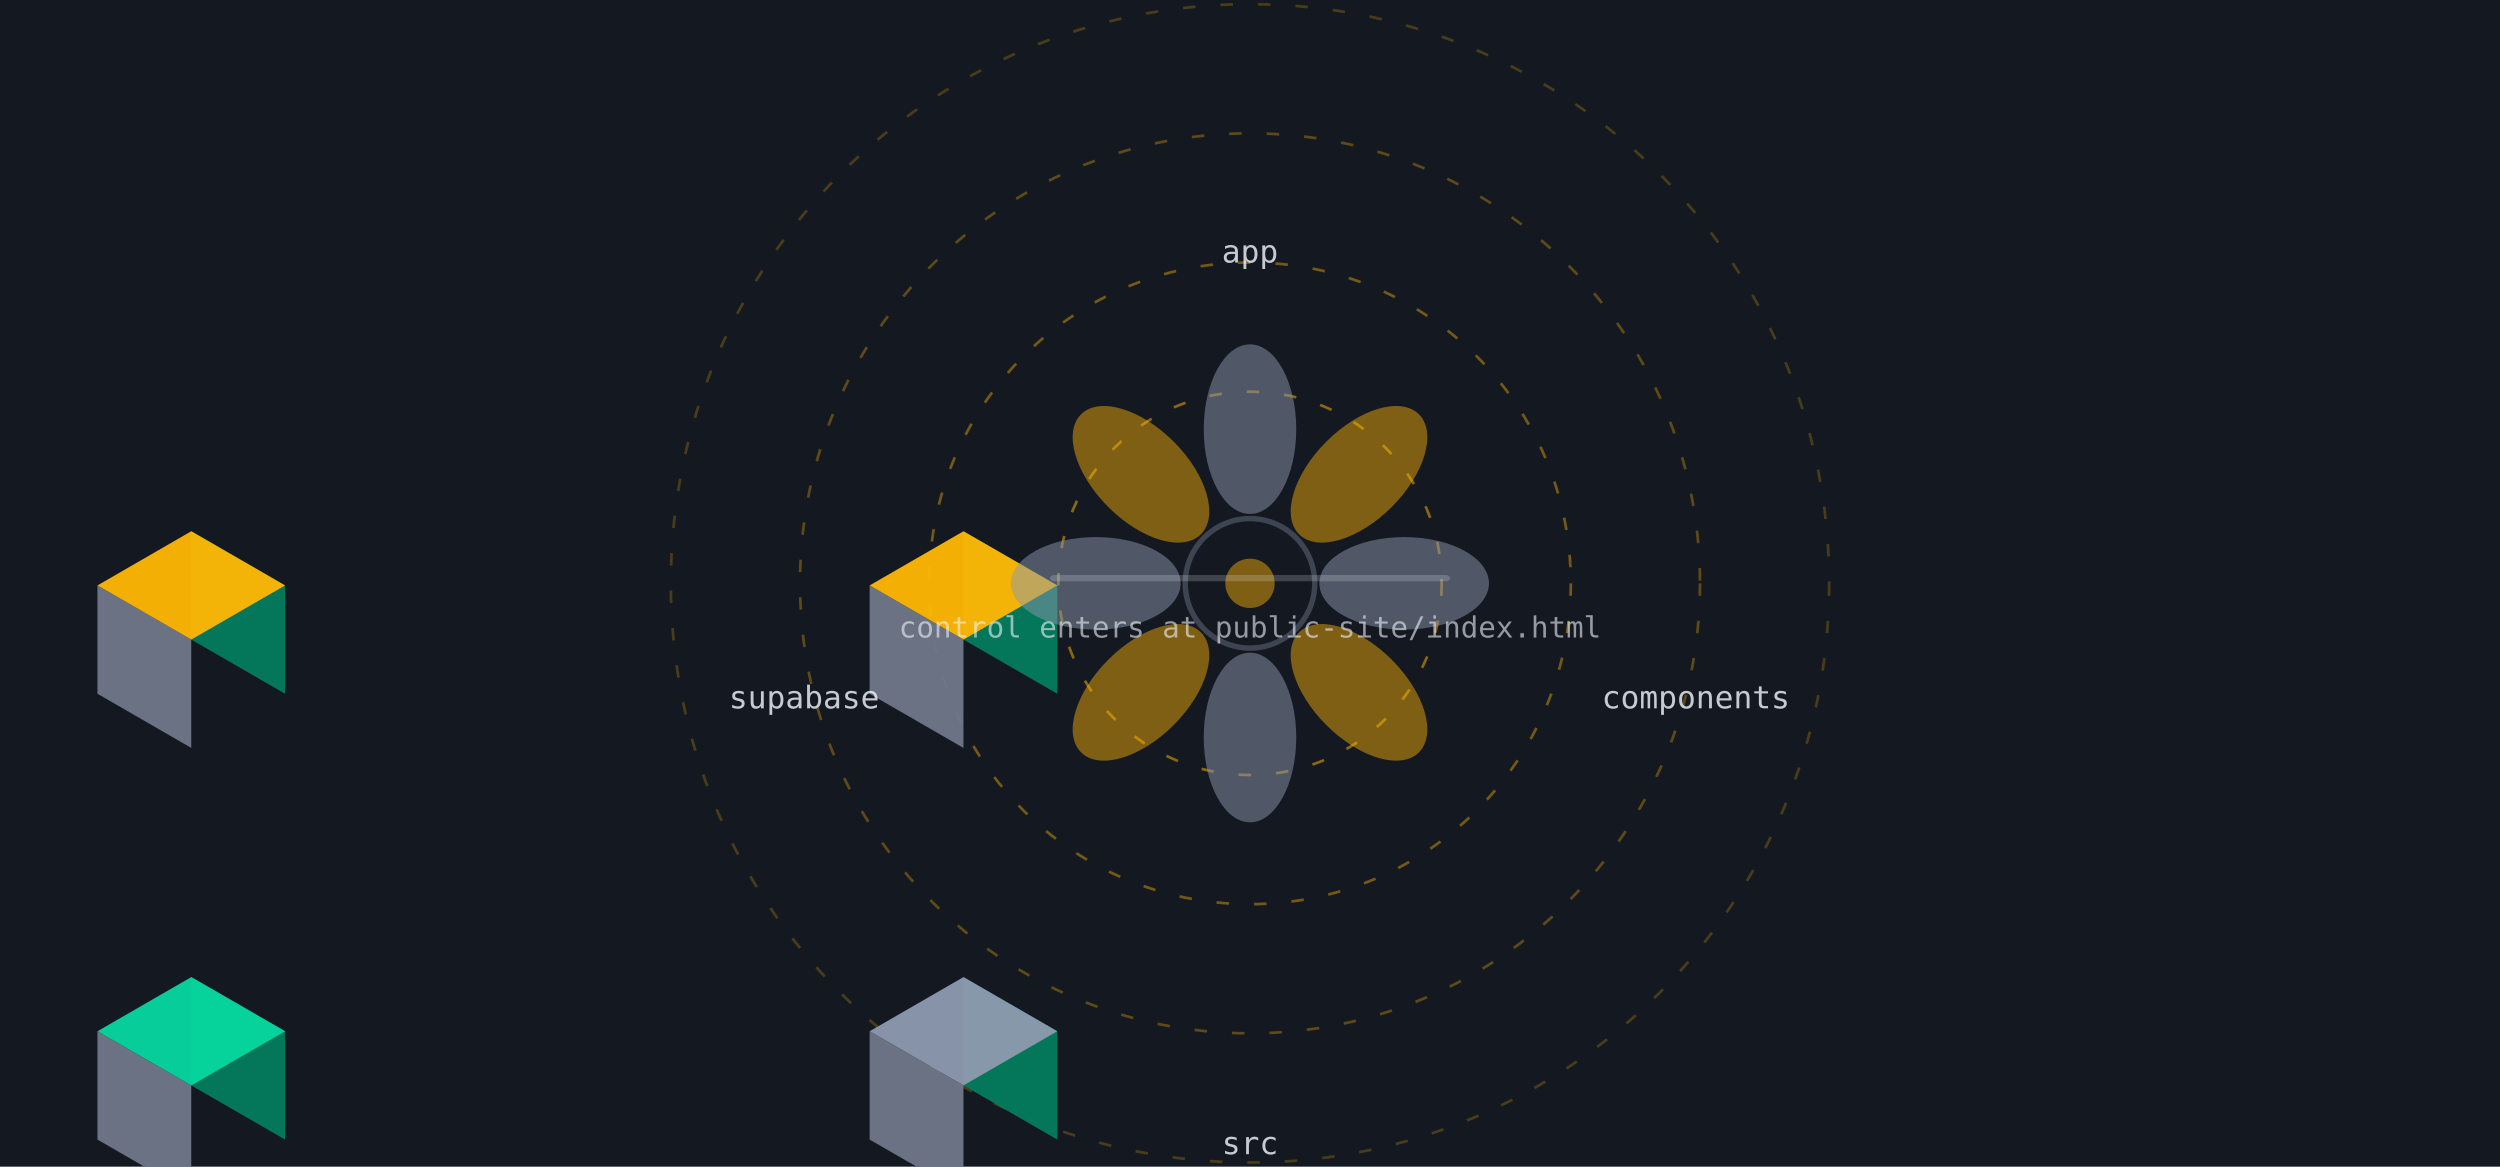
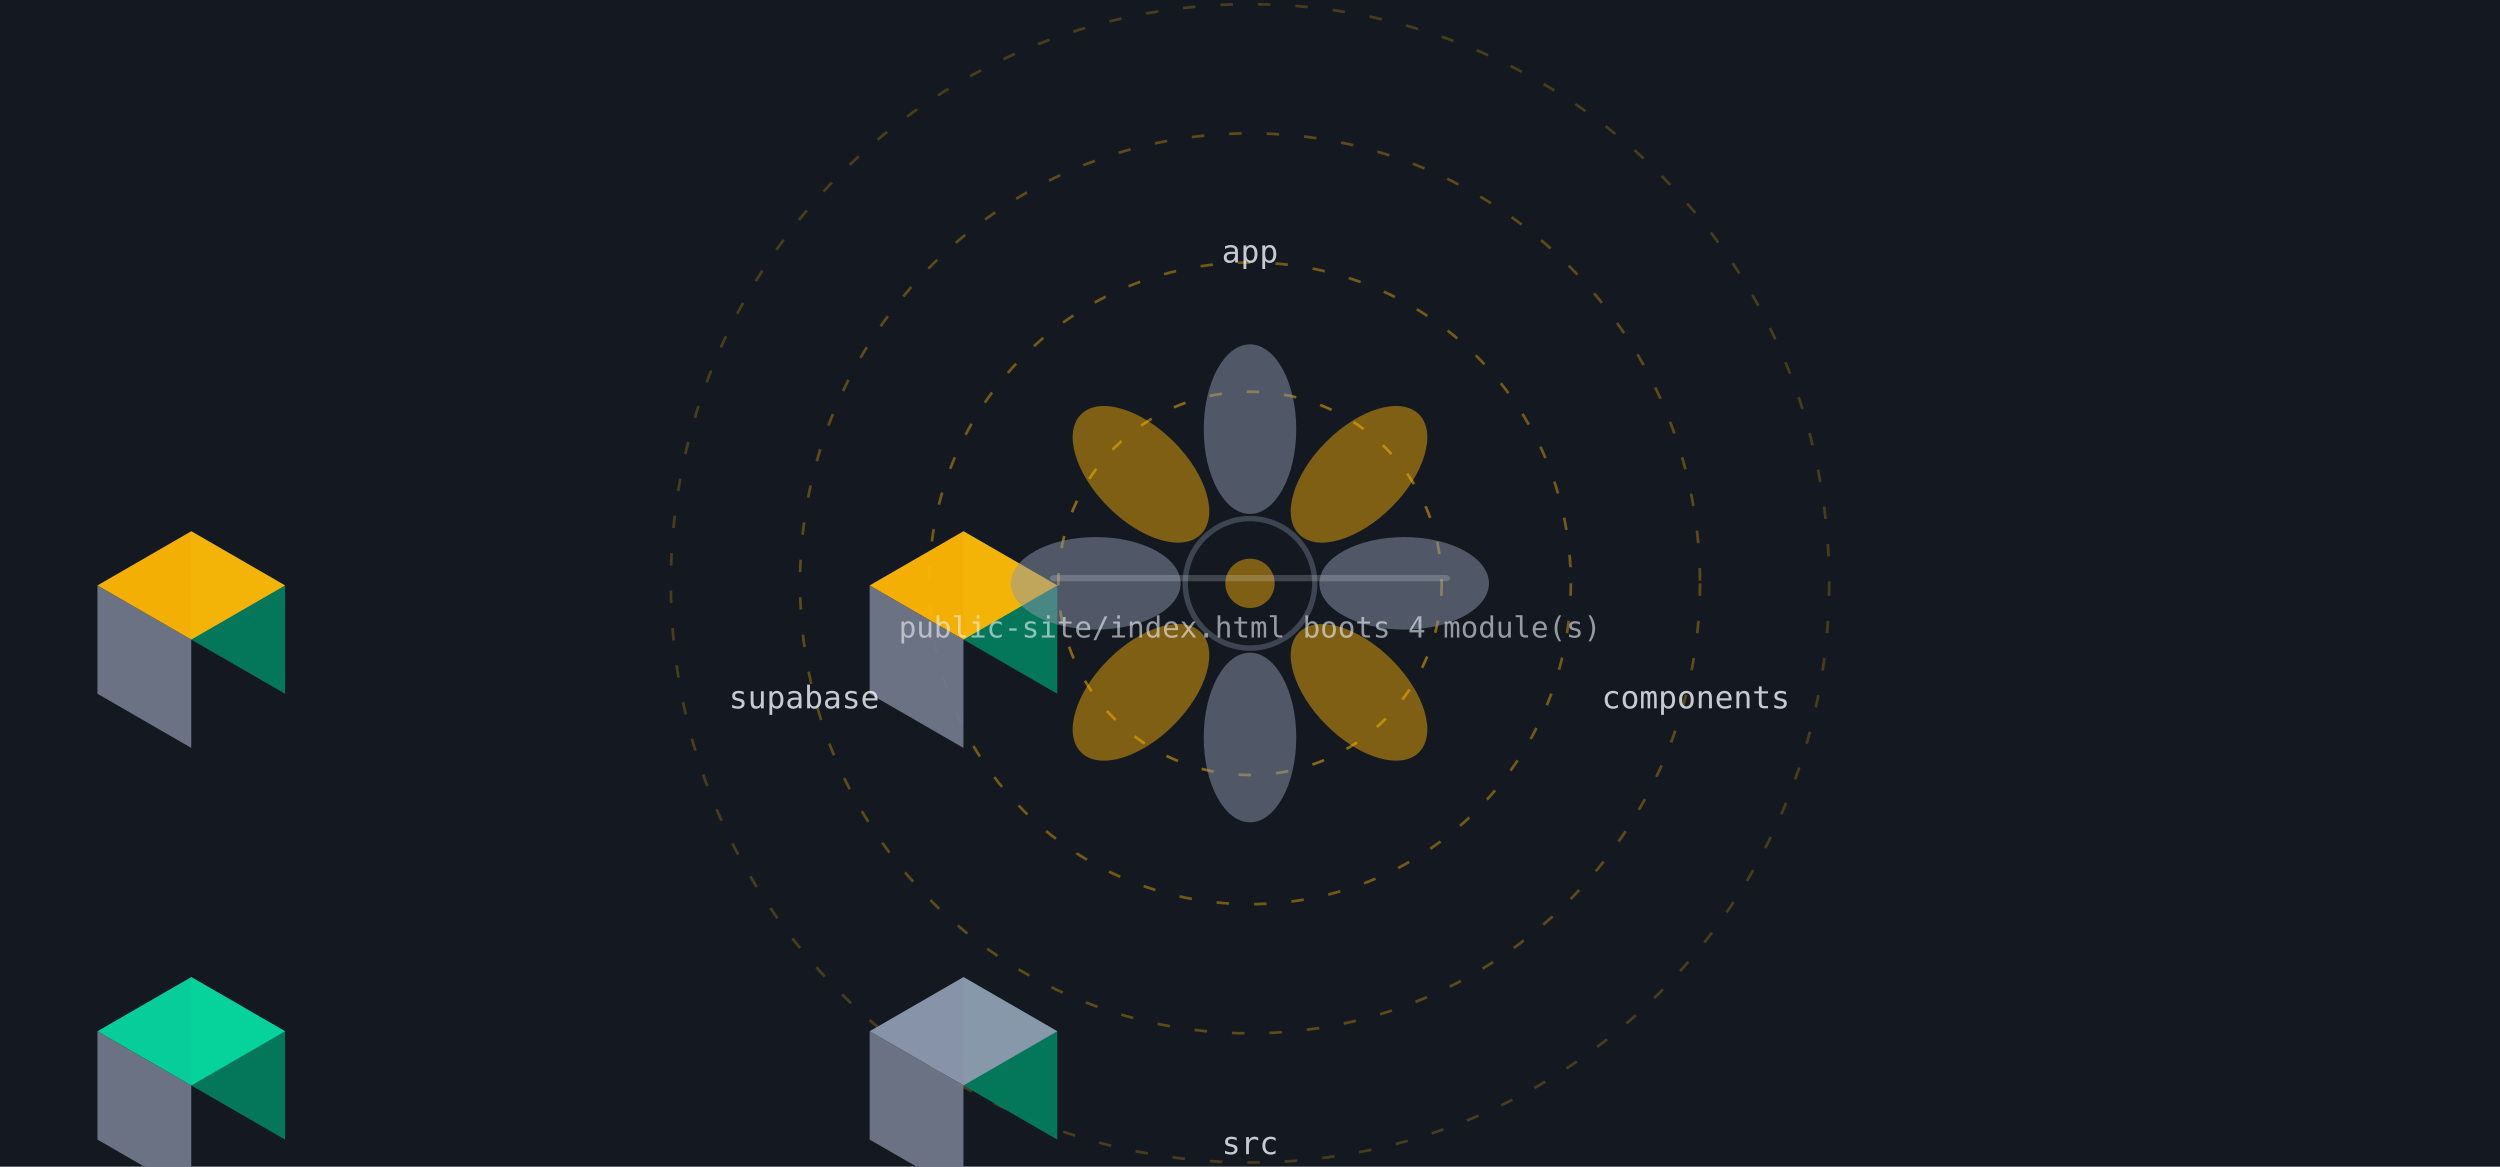
<svg xmlns="http://www.w3.org/2000/svg" viewBox="0 0 1200 560" width="1200" height="560" role="img" aria-label="luvstories workflow">
  <rect width="1200" height="560" fill="#141821" />
  <defs>
    <linearGradient id="gk" x1="0" y1="0" x2="1" y2="1">
      <stop offset="0%" stop-color="#ffb703" />
      <stop offset="100%" stop-color="#8d99ae" />
    </linearGradient>
  </defs>
  <circle cx="600.00" cy="280.00" r="92.00" fill="none" stroke="rgba(255,183,3,0.500)" stroke-width="1.30" opacity="1.00" stroke-dasharray="6 12" />
  <circle cx="600.00" cy="280.00" r="154.00" fill="none" stroke="rgba(255,183,3,0.410)" stroke-width="1.30" opacity="1.00" stroke-dasharray="6 12" />
  <circle cx="600.00" cy="280.00" r="216.00" fill="none" stroke="rgba(255,183,3,0.320)" stroke-width="1.30" opacity="1.00" stroke-dasharray="6 12" />
  <circle cx="600.00" cy="280.00" r="278.00" fill="none" stroke="rgba(255,183,3,0.230)" stroke-width="1.30" opacity="1.00" stroke-dasharray="6 12" />
  <polygon points="462.46,307.00 507.49,333.00 507.49,281.00 462.46,255.00" fill="#037c5d" opacity="0.95" />
  <polygon points="417.42,333.00 462.46,359.00 462.46,307.00 417.42,281.00" fill="#6e7788" opacity="0.95" />
  <polygon points="462.46,255.00 507.49,281.00 462.46,307.00 417.42,281.00" fill="#ffb703" opacity="0.95" />
  <text x="600" y="126" font-family="ui-monospace,Menlo,monospace" font-size="15" fill="rgba(238,241,246,0.820)" text-anchor="middle">app</text>
  <polygon points="462.46,521.00 507.49,547.00 507.49,495.00 462.46,469.00" fill="#037c5d" opacity="0.95" />
  <polygon points="417.42,547.00 462.46,573.00 462.46,521.00 417.42,495.00" fill="#6e7788" opacity="0.95" />
  <polygon points="462.46,469.00 507.49,495.00 462.46,521.00 417.42,495.00" fill="#8d99ae" opacity="0.95" />
  <text x="814" y="340" font-family="ui-monospace,Menlo,monospace" font-size="15" fill="rgba(238,241,246,0.820)" text-anchor="middle">components</text>
  <polygon points="91.80,521.00 136.83,547.00 136.83,495.00 91.80,469.00" fill="#037c5d" opacity="0.95" />
  <polygon points="46.77,547.00 91.80,573.00 91.80,521.00 46.77,495.00" fill="#6e7788" opacity="0.95" />
  <polygon points="91.80,469.00 136.83,495.00 91.80,521.00 46.77,495.00" fill="#06d6a0" opacity="0.95" />
  <text x="600" y="554" font-family="ui-monospace,Menlo,monospace" font-size="15" fill="rgba(238,241,246,0.820)" text-anchor="middle">src</text>
  <polygon points="91.80,307.00 136.83,333.00 136.83,281.00 91.80,255.00" fill="#037c5d" opacity="0.95" />
  <polygon points="46.77,333.00 91.80,359.00 91.80,307.00 46.77,281.00" fill="#6e7788" opacity="0.95" />
  <polygon points="91.80,255.00 136.83,281.00 91.80,307.00 46.77,281.00" fill="#ffb703" opacity="0.95" />
  <text x="386" y="340" font-family="ui-monospace,Menlo,monospace" font-size="15" fill="rgba(238,241,246,0.820)" text-anchor="middle">supabase</text>
  <ellipse cx="600.00" cy="206.00" rx="22.20" ry="40.70" fill="rgba(141,153,174,0.500)" opacity="1.00" transform="rotate(0.0 600.00 206.00)" />
  <ellipse cx="652.33" cy="227.67" rx="22.20" ry="40.70" fill="rgba(255,183,3,0.450)" opacity="1.00" transform="rotate(45.0 652.33 227.67)" />
  <ellipse cx="674.00" cy="280.00" rx="22.20" ry="40.70" fill="rgba(141,153,174,0.500)" opacity="1.00" transform="rotate(90.0 674.00 280.00)" />
  <ellipse cx="652.33" cy="332.33" rx="22.20" ry="40.70" fill="rgba(255,183,3,0.450)" opacity="1.00" transform="rotate(135.0 652.33 332.33)" />
  <ellipse cx="600.00" cy="354.00" rx="22.20" ry="40.70" fill="rgba(141,153,174,0.500)" opacity="1.00" transform="rotate(180.0 600.00 354.00)" />
  <ellipse cx="547.67" cy="332.33" rx="22.20" ry="40.70" fill="rgba(255,183,3,0.450)" opacity="1.00" transform="rotate(225.0 547.67 332.33)" />
  <ellipse cx="526.00" cy="280.00" rx="22.20" ry="40.70" fill="rgba(141,153,174,0.500)" opacity="1.00" transform="rotate(270.0 526.00 280.00)" />
  <ellipse cx="547.67" cy="227.67" rx="22.20" ry="40.70" fill="rgba(255,183,3,0.450)" opacity="1.00" transform="rotate(315.0 547.67 227.67)" />
  <circle cx="600.00" cy="280.00" r="31.08" fill="none" stroke="rgba(141,153,174,0.500)" stroke-width="2.59" opacity="0.70" />
  <circle cx="600.00" cy="280.00" r="11.84" fill="rgba(255,183,3,0.450)" opacity="1.00" />
  <rect x="504.00" y="276.00" width="192.00" height="3.00" rx="2.00" fill="rgba(238,241,246,0.200)" opacity="1.00" />
-   <text x="600" y="306" font-family="ui-monospace,Menlo,monospace" font-size="14" fill="rgba(238,241,246,0.600)" text-anchor="middle">control enters at public-site/index.html</text>
+   <text x="600" y="306" font-family="ui-monospace,Menlo,monospace" font-size="14" fill="rgba(238,241,246,0.600)" text-anchor="middle">public-site/index.html boots 4 module(s)</text>
</svg>
